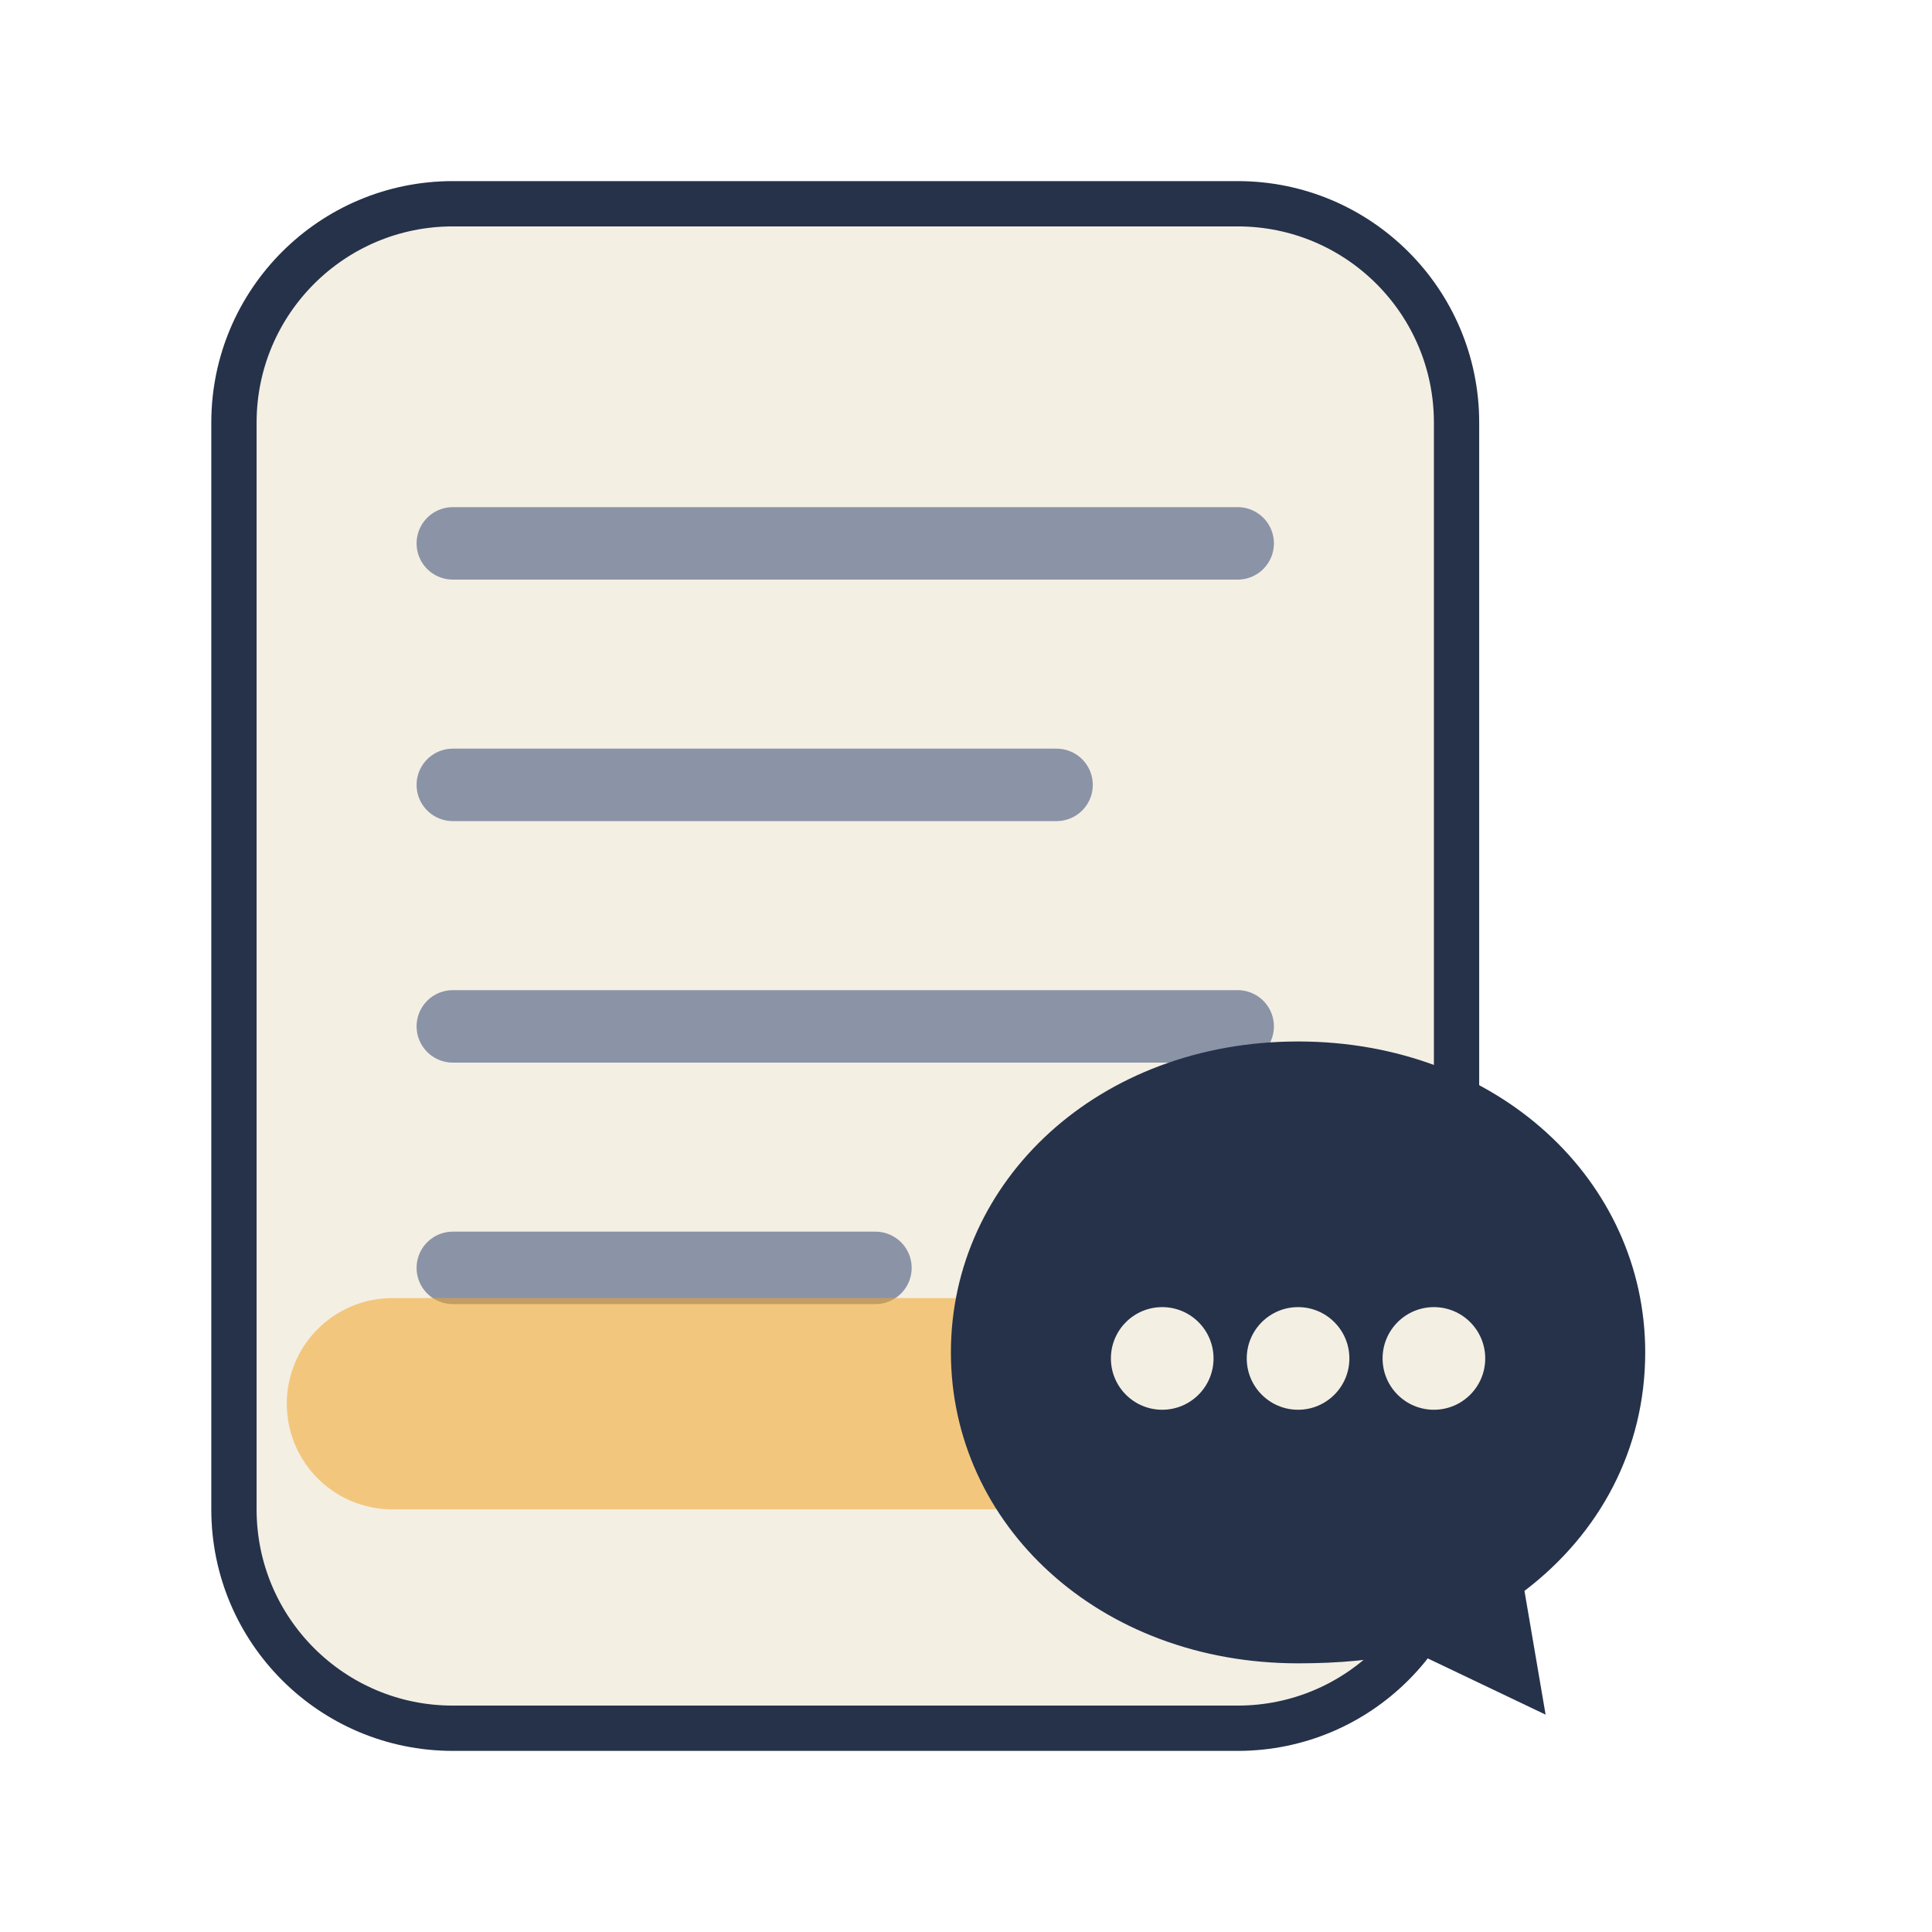
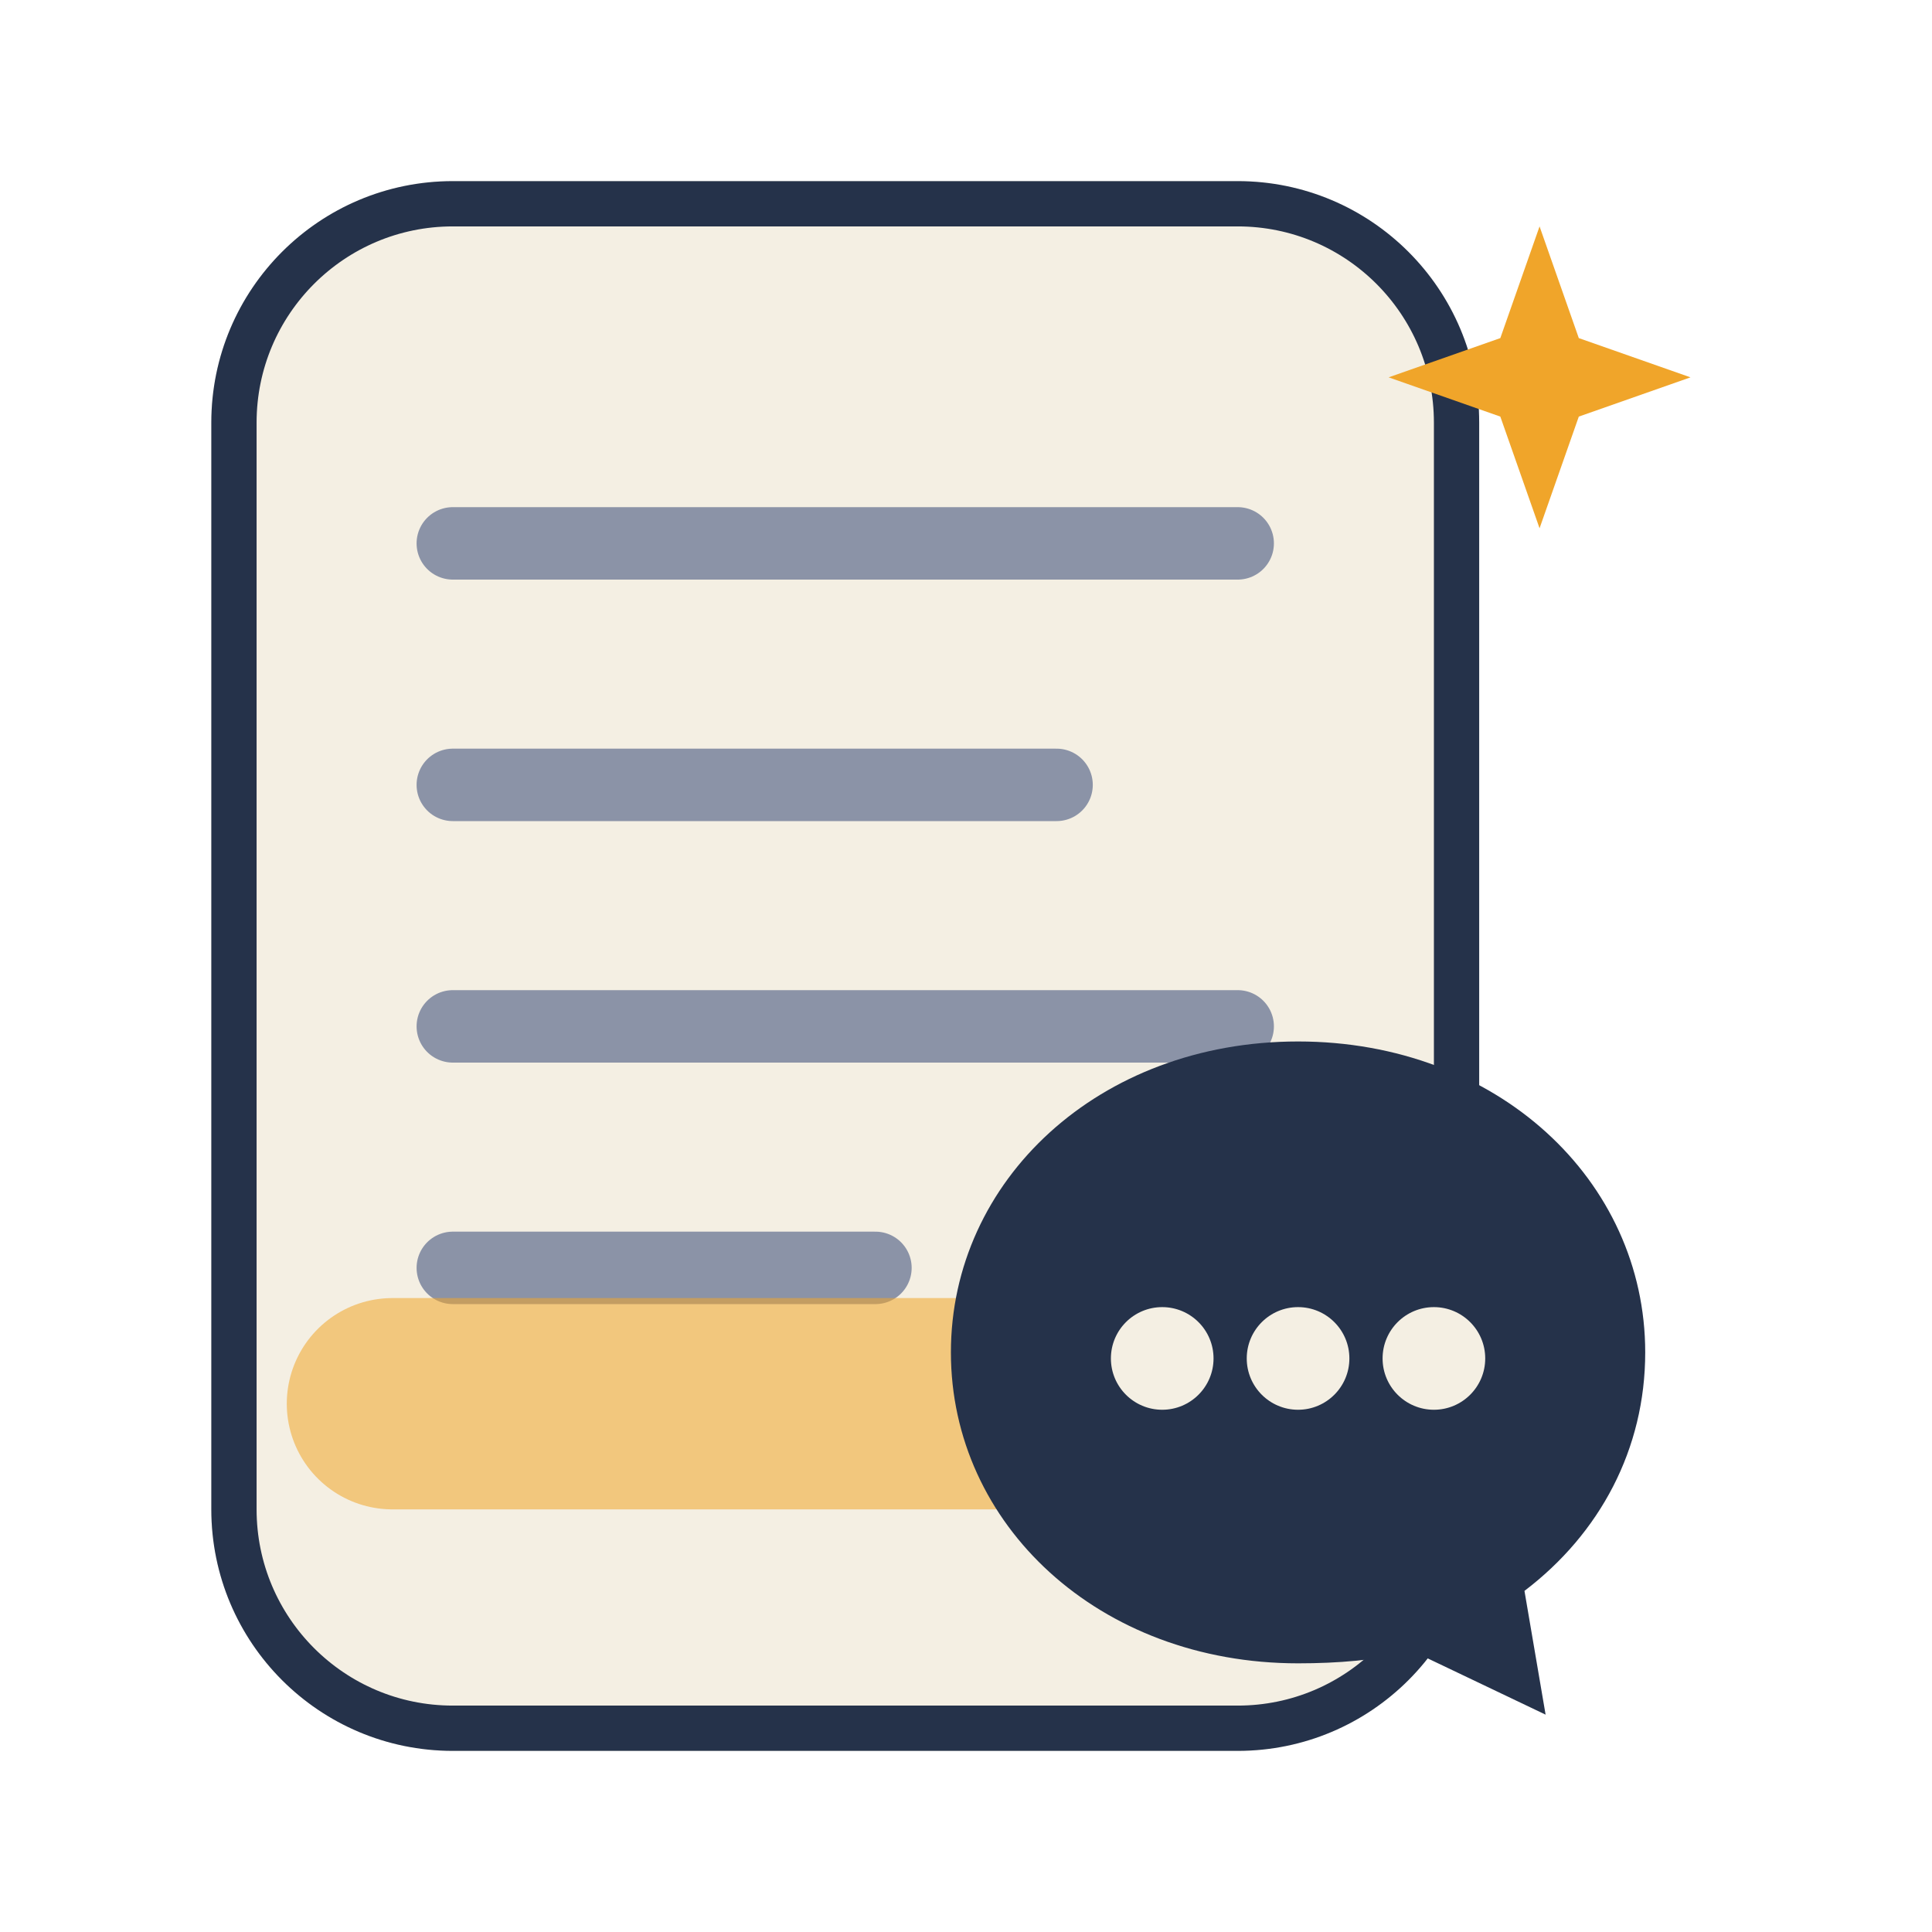
<svg xmlns="http://www.w3.org/2000/svg" viewBox="0 0 64 64" role="img" aria-label="Tutorial Review">
  <rect x="7" y="6" width="42" height="52" rx="8" fill="#f4efe3" />
  <rect x="7.75" y="6.75" width="40.5" height="50.5" rx="7.25" fill="none" stroke="#25324a" stroke-width="1.5" />
  <path d="M15 18h26M15 26h20M15 34h26M15 42h14" stroke="#8b93a7" stroke-width="2.4" stroke-linecap="round" />
  <path d="M13 46.5h22" stroke="#f0a52a" stroke-width="7" stroke-linecap="round" opacity=".55" />
  <path d="M43 34.5c6.6 0 11.5 4.6 11.5 10.3 0 3.2-1.5 6-4 7.9l.7 4.1-4.4-2.1c-1.2.3-2.5.4-3.8.4-6.6 0-11.5-4.6-11.5-10.3S36.4 34.5 43 34.5Z" fill="#25324a" />
  <circle cx="38.5" cy="45" r="1.7" fill="#f4efe3" />
  <circle cx="43" cy="45" r="1.7" fill="#f4efe3" />
  <circle cx="47.5" cy="45" r="1.7" fill="#f4efe3" />
+   <path d="M51 7.5l1.3 3.7 3.7 1.3-3.7 1.3L51 17.5l-1.3-3.7L46 12.5l3.7-1.3Z" fill="#f0a52a" />
</svg>
